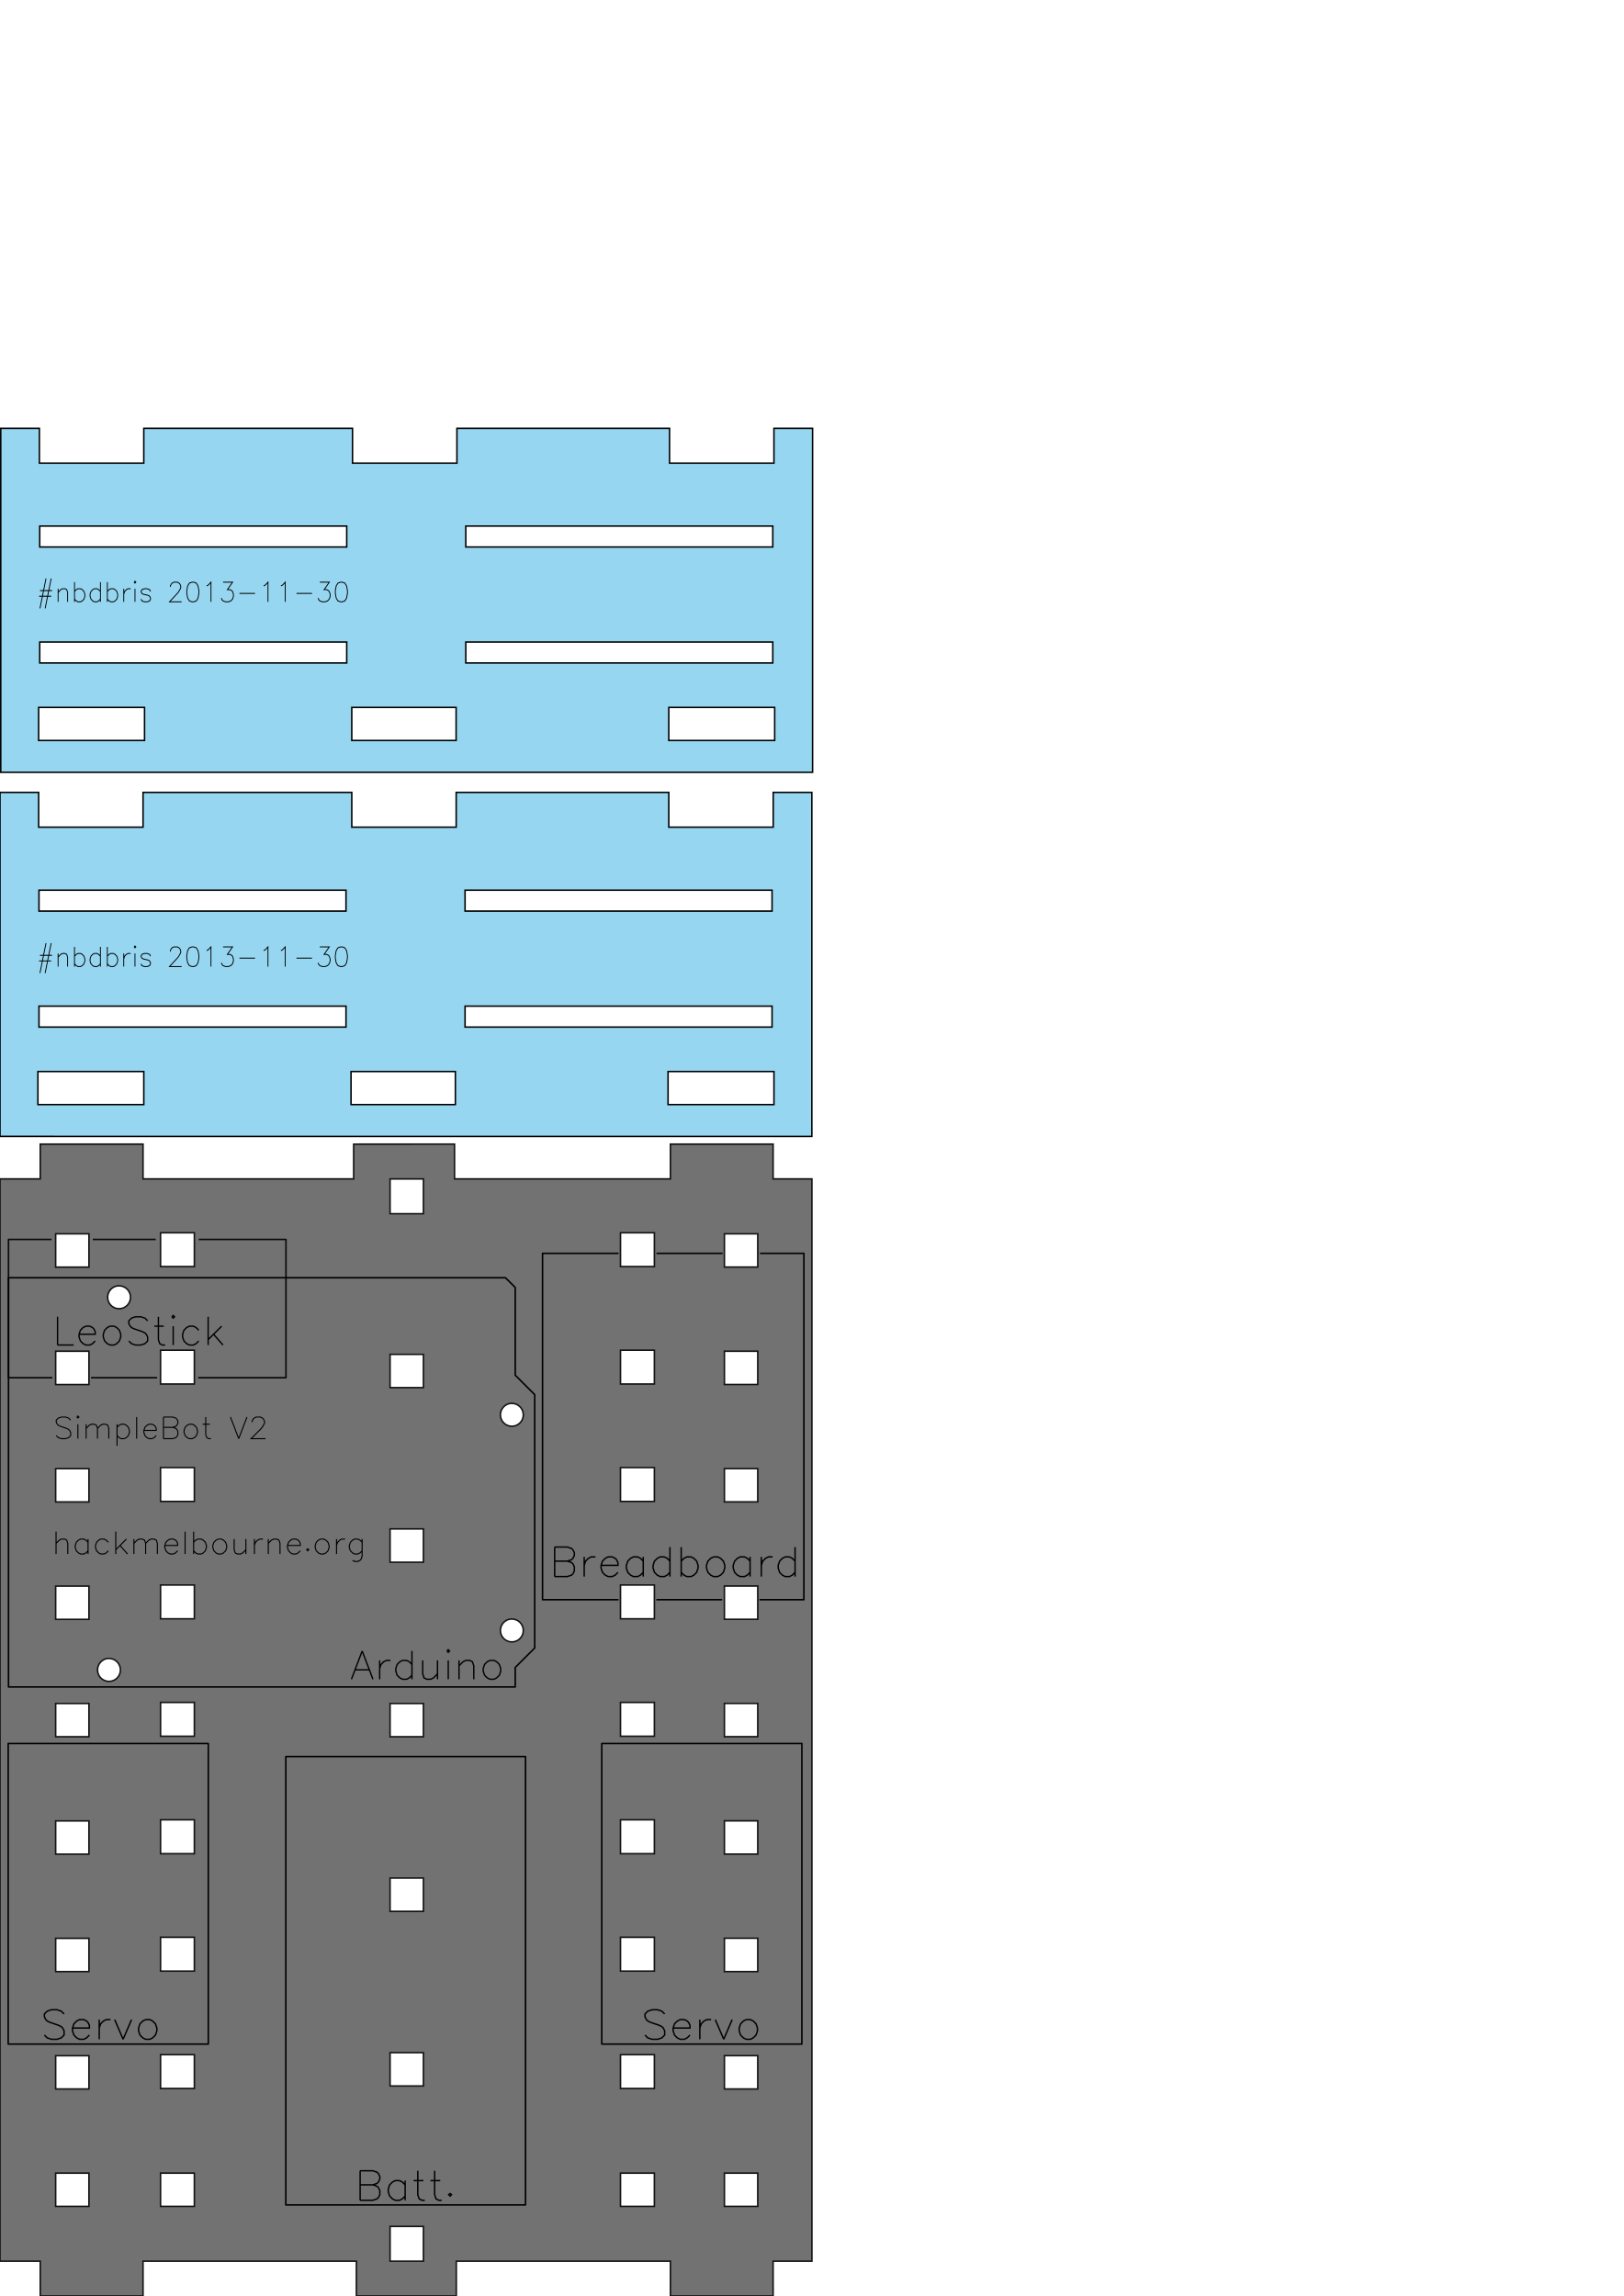
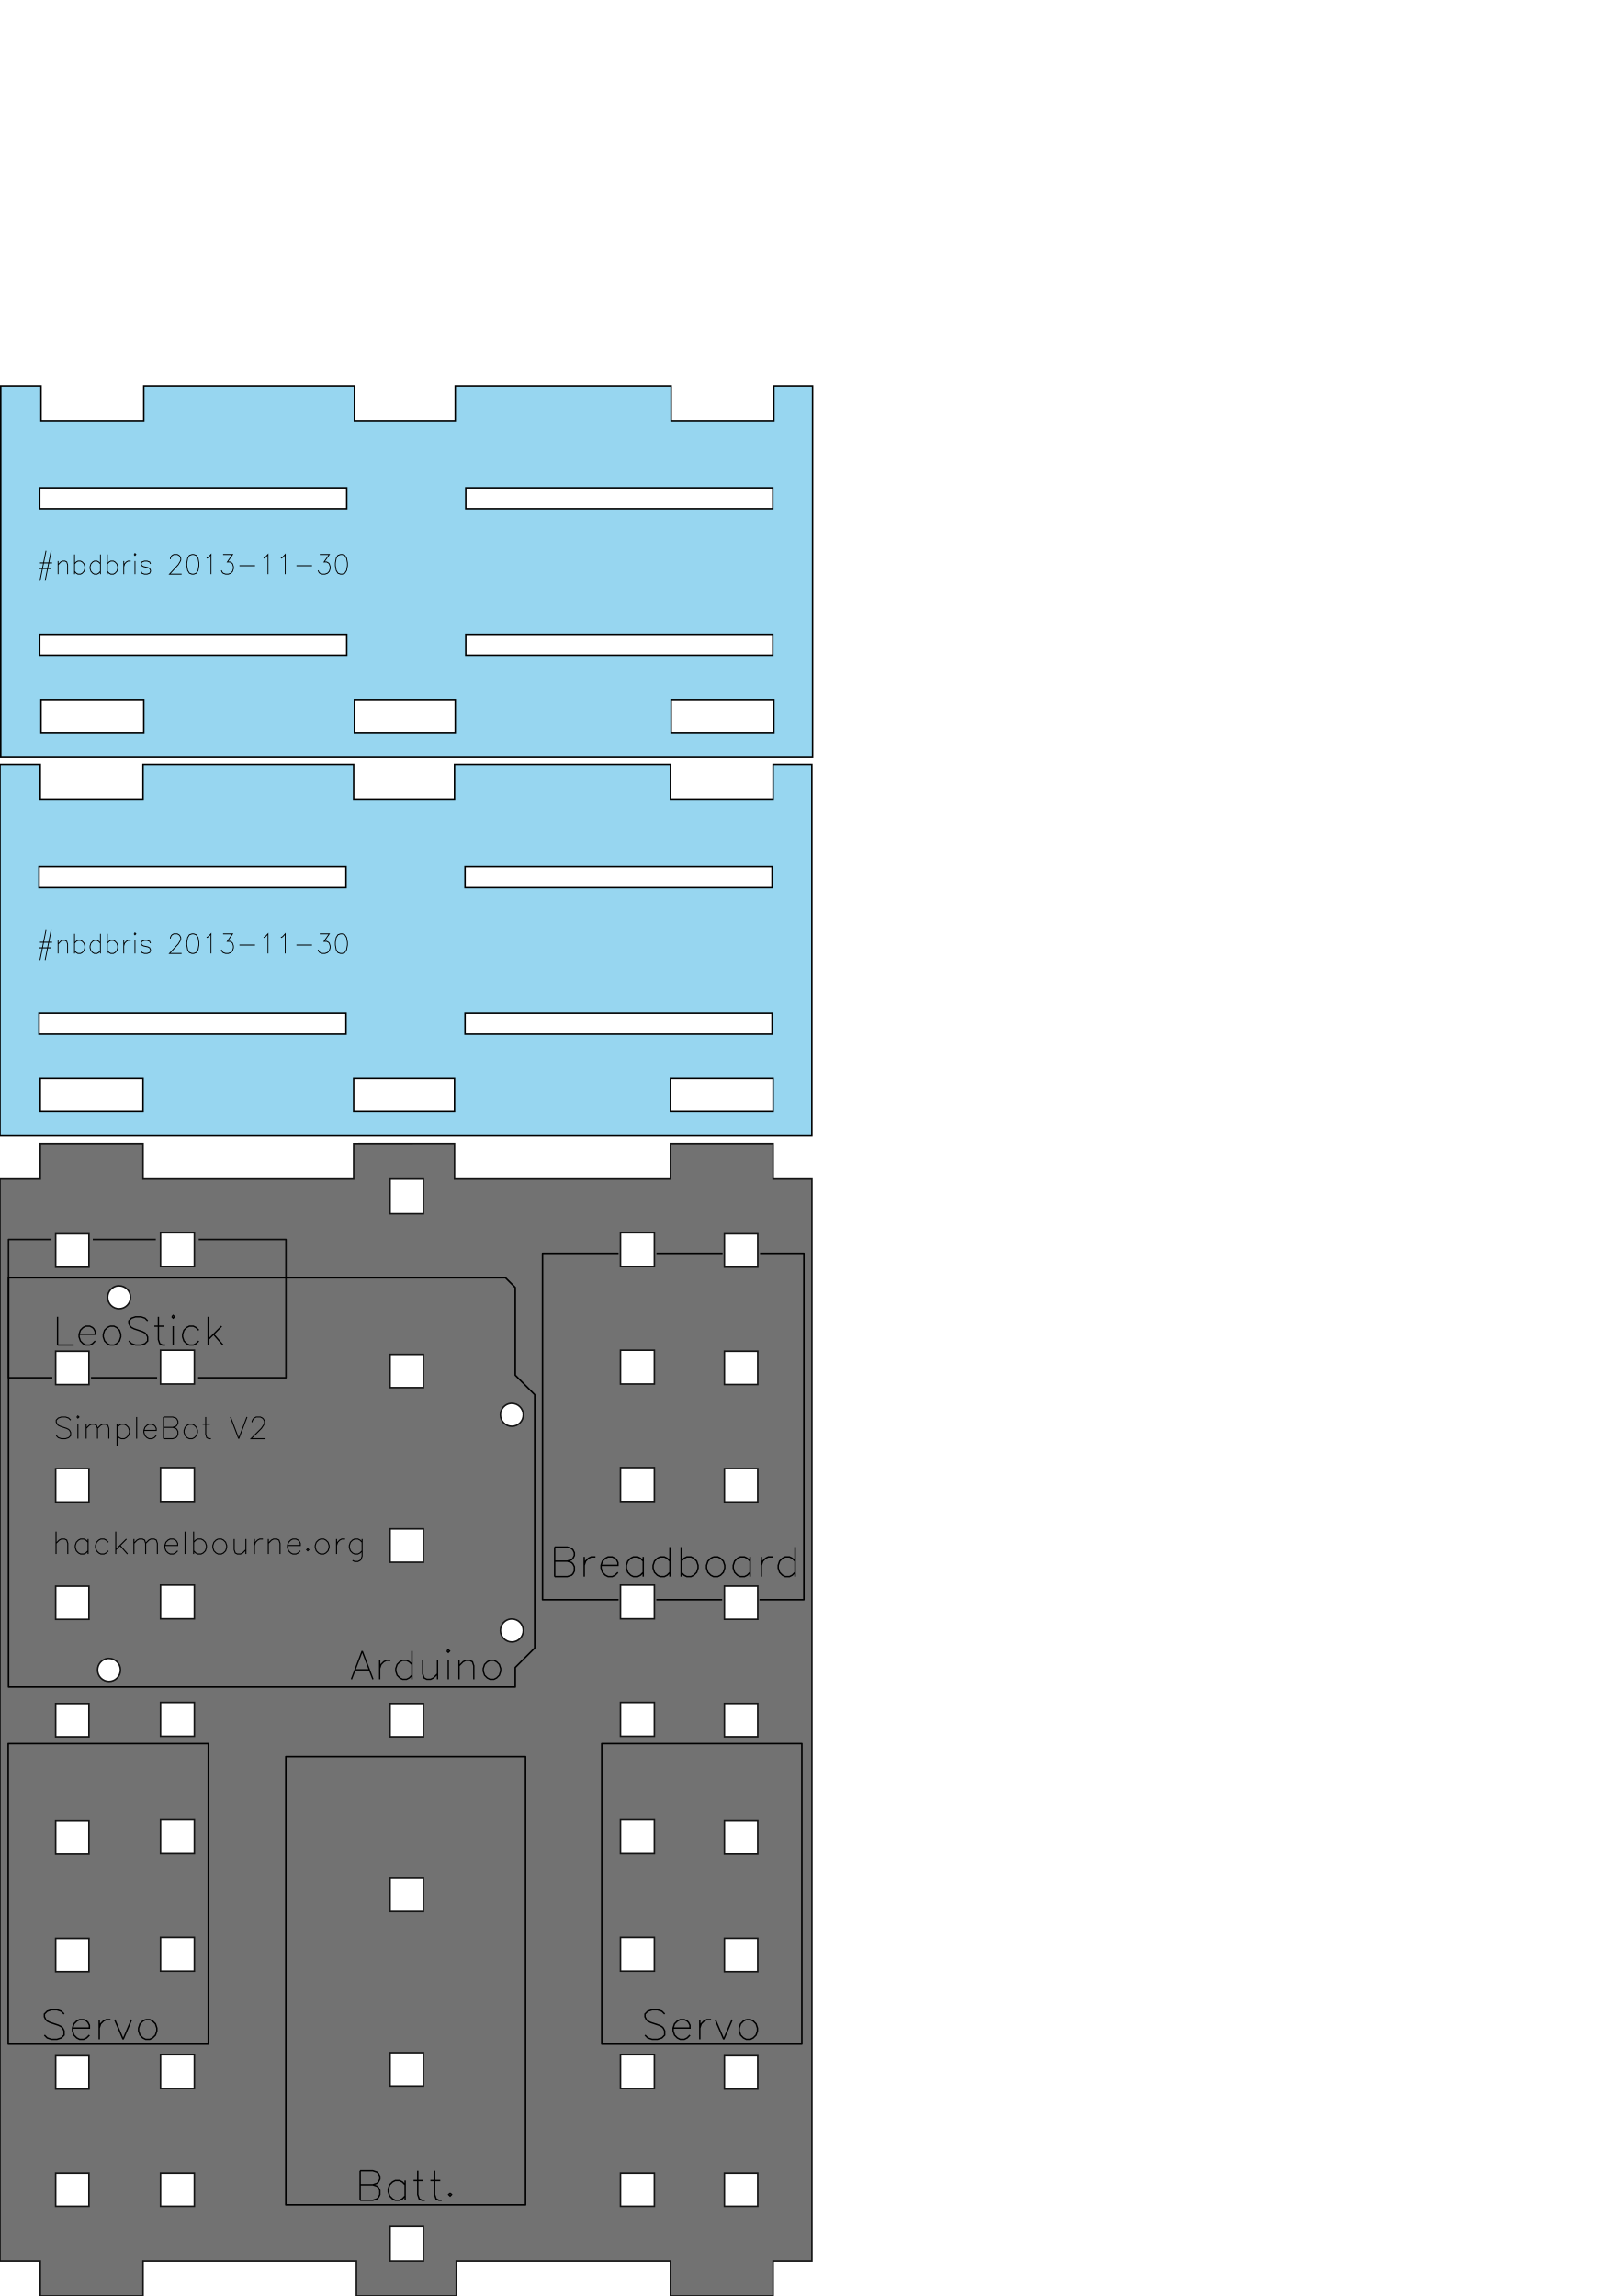
<svg xmlns="http://www.w3.org/2000/svg" version="1.1" id="svg2" height="1052.362" width="744.094">
  <defs id="defs4" />
  <g style="display:inline" transform="translate(53.14961,-51.39945)" id="layer1">
-     <path id="rect2992-7-6" d="m 108.925,575.817 0,15.937 -96.533,0 0,-15.945 -47.094,0 0,15.945 -18.448,0 0,496.063 18.448,2e-4 0,15.945 47.094,0 0,-15.945 97.78,0 0,15.945 45.783,0 0,-15.945 98.125,-3e-4 0,15.945 47.062,0 0,-15.945 17.781,0 0,-496.063 -17.781,0 0,-15.945 -47.062,0 0,15.945 -98.936,0 0,-15.953 z m 16.686,15.937 15.281,0 0,15.945 -15.281,0 z m -105.187,24.685 15.5,0 0,15.5 -15.5,0 z m 210.781,0 15.531,0 0,15.5 -15.531,0 z m -258.844,0.469 15.25,0 0,15.281 -15.25,0 z m 306.469,0 15.281,0 0,15.25 -15.281,0 z M 0.892,640.751 c 0.177,-0.018 0.35,0 0.531,0 2.901,0 5.25,2.349 5.25,5.25 0,2.901 -2.349,5.25 -5.25,5.25 -2.901,0 -5.25,-2.349 -5.25,-5.25 0,-2.72 2.07,-4.981 4.719,-5.25 z m 19.531,29.5 15.5,0 0,15.5 -15.5,0 z m 210.781,0 15.531,0 0,15.5 -15.531,0 z m -258.844,0.469 15.25,0 0,15.281 -15.25,0 z m 306.469,0 15.281,0 0,15.25 -15.281,0 z m -153.219,1.438 15.281,0 0,15.25 -15.281,0 z m 55.281,22.469 c 0.177,-0.018 0.35,0 0.531,0 2.901,0 5.25,2.349 5.25,5.25 0,2.901 -2.349,5.25 -5.25,5.25 -2.901,0 -5.25,-2.349 -5.25,-5.25 0,-2.72 2.07,-4.981 4.719,-5.25 z m -160.469,29.438 15.5,0 0,15.5 -15.5,0 z m 210.781,0 15.531,0 0,15.5 -15.531,0 z m 47.625,0.469 15.281,0 0,15.25 -15.281,0 z m -306.469,0.031 15.25,0 0,15.25 -15.25,0 z m 153.25,27.594 15.281,0 0,15.281 -15.281,0 z M 20.423,777.876 l 15.5,0 0,15.5 -15.5,0 z m 210.781,0 15.531,0 0,15.5 -15.531,0 z m 47.625,0.469 15.281,0 0,15.25 -15.281,0 z m -306.469,0.031 15.25,0 0,15.25 -15.25,0 z M 180.892,793.47 c 0.177,-0.018 0.35,0 0.531,0 2.901,0 5.25,2.349 5.25,5.25 0,2.901 -2.349,5.25 -5.25,5.25 -2.901,0 -5.25,-2.349 -5.25,-5.25 0,-2.72 2.07,-4.981 4.719,-5.25 z M -3.733,811.532 c 0.177,-0.018 0.35,0 0.531,0 2.901,0 5.25,2.38 5.25,5.281 0,2.901 -2.349,5.25 -5.25,5.25 -2.901,0 -5.25,-2.349 -5.25,-5.25 0,-2.72 2.07,-5.009 4.719,-5.281 z m 24.156,20.156 15.5,0 0,15.5 -15.5,0 z m 210.781,0 15.531,0 0,15.5 -15.531,0 z m 47.625,0.469 15.281,0 0,15.25 -15.281,0 z m -306.469,0.031 15.25,0 0,15.25 -15.25,0 z m 153.25,0 15.281,0 0,15.25 -15.281,0 z m -105.187,53.312 15.5,0 0,15.531 -15.5,0 z m 210.781,0 15.531,0 0,15.531 -15.531,0 z m 47.625,0.469 15.281,0 0,15.25 -15.281,0 z m -306.469,0.031 15.25,0 0,15.25 -15.25,0 z m 153.25,26.188 15.281,0 0,15.281 -15.281,0 z m -105.187,27.156 15.5,0 0,15.5 -15.5,0 z m 210.781,0 15.531,0 0,15.5 -15.531,0 z m 47.625,0.438 15.281,0 0,15.281 -15.281,0 z m -306.469,0.031 15.25,0 0,15.25 -15.25,0 z m 153.25,52.406 15.281,0 0,15.281 -15.281,0 z m -105.187,0.938 15.5,0 0,15.5 -15.5,0 z m 210.781,0 15.531,0 0,15.5 -15.531,0 z m 47.625,0.438 15.281,0 0,15.281 -15.281,0 z m -306.469,0.031 15.25,0 0,15.25 -15.25,0 z m 48.062,53.811 15.5,0 0,15.25 -15.5,0 z m 210.781,0 15.531,0 0,15.25 -15.531,0 z m -258.844,0 15.25,0 0,15.25 -15.25,9e-4 z m 306.469,0 15.281,0 0,15.25 -15.281,0 z m -153.219,24.435 15.281,0 0,15.945 -15.281,0 z" style="opacity:0.92;fill:#666666;fill-opacity:1;stroke:#000000;stroke-width:0.709;stroke-miterlimit:4;stroke-opacity:1;stroke-dasharray:none" />
+     <path id="rect2992-7-6" d="m 108.925,575.817 0,15.937 -96.533,0 -0.001,-15.945 -47.094,0 0.002,15.945 -18.448,0 0,496.063 18.448,2e-4 0,15.945 47.094,0 0,-15.945 97.78,0 0,15.945 45.783,0 0,-15.945 98.125,-3e-4 0,15.945 47.062,0 0,-15.945 17.781,0 0,-496.063 -17.781,0 -7e-5,-15.945 -47.062,0 -2.2e-4,15.945 -98.936,0 2e-5,-15.953 z m 16.686,15.937 15.281,0 0,15.945 -15.281,0 z m -105.187,24.685 15.5,0 0,15.5 -15.5,0 z m 210.781,0 15.531,0 0,15.5 -15.531,0 z m -258.844,0.469 15.25,0 0,15.281 -15.25,0 z m 306.469,0 15.281,0 0,15.25 -15.281,0 z M 0.892,640.751 c 0.177,-0.018 0.35,0 0.531,0 2.901,0 5.25,2.349 5.25,5.25 0,2.901 -2.349,5.25 -5.25,5.25 -2.901,0 -5.25,-2.349 -5.25,-5.25 0,-2.72 2.07,-4.981 4.719,-5.25 z m 19.531,29.5 15.5,0 0,15.5 -15.5,0 z m 210.781,0 15.531,0 0,15.5 -15.531,0 z m -258.844,0.469 15.25,0 0,15.281 -15.25,0 z m 306.469,0 15.281,0 0,15.25 -15.281,0 z m -153.219,1.438 15.281,0 0,15.25 -15.281,0 z m 55.281,22.469 c 0.177,-0.018 0.35,0 0.531,0 2.901,0 5.25,2.349 5.25,5.25 0,2.901 -2.349,5.25 -5.25,5.25 -2.901,0 -5.25,-2.349 -5.25,-5.25 0,-2.72 2.07,-4.981 4.719,-5.25 z m -160.469,29.438 15.5,0 0,15.5 -15.5,0 z m 210.781,0 15.531,0 0,15.5 -15.531,0 z m 47.625,0.469 15.281,0 0,15.25 -15.281,0 z m -306.469,0.031 15.25,0 0,15.25 -15.25,0 z m 153.25,27.594 15.281,0 0,15.281 -15.281,0 z M 20.423,777.876 l 15.5,0 0,15.5 -15.5,0 z m 210.781,0 15.531,0 0,15.5 -15.531,0 z m 47.625,0.469 15.281,0 0,15.25 -15.281,0 z m -306.469,0.031 15.25,0 0,15.25 -15.25,0 z M 180.892,793.47 c 0.177,-0.018 0.35,0 0.531,0 2.901,0 5.25,2.349 5.25,5.25 0,2.901 -2.349,5.25 -5.25,5.25 -2.901,0 -5.25,-2.349 -5.25,-5.25 0,-2.72 2.07,-4.981 4.719,-5.25 z M -3.733,811.532 c 0.177,-0.018 0.35,0 0.531,0 2.901,0 5.25,2.38 5.25,5.281 0,2.901 -2.349,5.25 -5.25,5.25 -2.901,0 -5.25,-2.349 -5.25,-5.25 0,-2.72 2.07,-5.009 4.719,-5.281 z m 24.156,20.156 15.5,0 0,15.5 -15.5,0 z m 210.781,0 15.531,0 0,15.5 -15.531,0 z m 47.625,0.469 15.281,0 0,15.25 -15.281,0 z m -306.469,0.031 15.25,0 0,15.25 -15.25,0 z m 153.25,0 15.281,0 0,15.25 -15.281,0 z m -105.187,53.312 15.5,0 0,15.531 -15.5,0 z m 210.781,0 15.531,0 0,15.531 -15.531,0 z m 47.625,0.469 15.281,0 0,15.25 -15.281,0 z m -306.469,0.031 15.25,0 0,15.25 -15.25,0 z m 153.25,26.188 15.281,0 0,15.281 -15.281,0 z m -105.187,27.156 15.5,0 0,15.5 -15.5,0 z m 210.781,0 15.531,0 0,15.5 -15.531,0 z m 47.625,0.438 15.281,0 0,15.281 -15.281,0 z m -306.469,0.031 15.25,0 0,15.25 -15.25,0 z m 153.25,52.406 15.281,0 0,15.281 -15.281,0 z m -105.187,0.938 15.5,0 0,15.5 -15.5,0 z m 210.781,0 15.531,0 0,15.5 -15.531,0 z m 47.625,0.438 15.281,0 0,15.281 -15.281,0 z m -306.469,0.031 15.25,0 0,15.25 -15.25,0 z m 48.062,53.811 15.5,0 0,15.25 -15.5,0 z m 210.781,0 15.531,0 0,15.25 -15.531,0 z m -258.844,0 15.25,0 0,15.25 -15.25,9e-4 z m 306.469,0 15.281,0 0,15.25 -15.281,0 z m -153.219,24.435 15.281,0 0,15.945 -15.281,0 z" style="opacity:0.92;fill:#666666;fill-opacity:1;stroke:#000000;stroke-width:0.709;stroke-miterlimit:4;stroke-opacity:1;stroke-dasharray:none" />
  </g>
  <g style="display:inline" id="layer2">
-     <path id="rect4618" d="m 0,363.189 0,157.676 372.047,0.002 0,-157.678 -17.709,0 0,15.945 -47.844,0 0,-15.945 -97.438,0 0,15.945 -47.844,0 0,-15.945 -95.656,0 0,15.945 -47.844,0 0,-15.945 z m 17.87,44.808 140.688,0 0,9.594 -140.688,0 z m 195.25,0 140.688,0 0,9.594 -140.688,0 z m -195.25,53.156 140.688,0 0,9.594 -140.688,0 z m 195.25,0 140.688,0 0,9.594 -140.688,0 z m -195.75,29.969 48.531,0 0,15.156 -48.531,0 z m 143.5,0 47.812,0 0,15.156 -47.812,0 z m 145.281,0 48.531,0 0,15.156 -48.531,0 z" style="fill:#97d6f0;fill-opacity:1;stroke:#000000;stroke-width:0.677;stroke-miterlimit:4;stroke-dasharray:none;display:inline" />
-     <path id="rect4618-4" d="m 0.338,196.314 0,157.676 372.047,0.002 0,-157.678 -17.709,0 0,15.945 -47.844,0 0,-15.945 -97.438,0 0,15.945 -47.844,0 0,-15.945 -95.656,0 0,15.945 -47.844,0 0,-15.945 z m 17.87,44.808 140.688,0 0,9.594 -140.688,0 z m 195.25,0 140.688,0 0,9.594 -140.688,0 z m -195.25,53.156 140.688,0 0,9.594 -140.688,0 z m 195.25,0 140.688,0 0,9.594 -140.688,0 z m -195.75,29.969 48.531,0 0,15.156 -48.531,0 z m 143.5,0 47.812,0 0,15.156 -47.812,0 z m 145.281,0 48.531,0 0,15.156 -48.531,0 z" style="fill:#97d6f0;fill-opacity:1;stroke:#000000;stroke-width:0.677;stroke-miterlimit:4;stroke-dasharray:none;display:inline" />
+     <path id="rect4618" d="m 0,350.449 0,170.079 372.047,0 0,-170.079 -17.756,0 0,15.945 -47.062,0 0,-15.945 -98.936,0 0,15.945 -46.219,0 0,-15.945 -96.534,0 0,15.945 -47.094,0 0,-15.945 z m 17.87,46.753 140.688,0 0,9.594 -140.688,0 z m 195.25,0 140.688,0 0,9.594 -140.688,0 z m -195.25,67.156 140.688,0 0,9.594 -140.688,0 z m 195.25,0 140.688,0 0,9.594 -140.688,0 z m -194.673,29.969 47.094,0 0,15.156 -47.094,0 z m 143.628,0 46.219,0 0,15.156 -46.219,0 z m 145.155,0 47.062,0 0,15.156 -47.062,0 z" style="fill:#97d6f0;fill-opacity:1;stroke:#000000;stroke-width:0.677;stroke-miterlimit:4;stroke-dasharray:none;display:inline" />
+     <path id="rect4618-0" d="m 0.338,176.827 0,170.079 372.047,0 0,-170.079 -17.756,0 0,15.945 -47.062,0 0,-15.945 -98.936,0 0,15.945 -46.219,0 0,-15.945 -96.534,0 0,15.945 -47.094,0 0,-15.945 z m 17.87,46.753 140.688,0 0,9.594 -140.688,0 z m 195.25,0 140.688,0 0,9.594 -140.688,0 z m -195.25,67.156 140.688,0 0,9.594 -140.688,0 z m 195.25,0 140.688,0 0,9.594 -140.688,0 z m -194.673,29.969 47.094,0 0,15.156 -47.094,0 z m 143.628,0 46.219,0 0,15.156 -46.219,0 z m 145.155,0 47.062,0 0,15.156 -47.062,0 z" style="fill:#97d6f0;fill-opacity:1;stroke:#000000;stroke-width:0.677;stroke-miterlimit:4;stroke-dasharray:none;display:inline" />
  </g>
  <g style="display:inline" id="layer3">
    <path id="path3132" d="m 3.898,773.207 232.217,0 0,-8.931 8.931,-8.931 0,-116.109 -8.931,-8.931 0,-40.191 -4.466,-4.466 -227.751,2e-5 z" style="fill:none;stroke:#000000;stroke-width:0.709;stroke-linecap:round;stroke-linejoin:round;stroke-miterlimit:4;stroke-opacity:1;stroke-dasharray:none" />
    <g id="g3867" transform="matrix(0.6162273,0,0,0.6162273,160.4347,764.1259)">
      <path id="path3869" transform="translate(9,0)" d="M 0,-12 -8,9 M 0,-12 8,9 M -5,2 5,2" style="fill:none;stroke:#000000" />
      <path id="path3871" transform="translate(25,0)" d="m -3,-5 0,14 m 0,-8 1,-3 2,-2 2,-1 3,0" style="fill:none;stroke:#000000" />
      <path id="path3873" transform="translate(40,0)" d="M 6,-12 6,9 M 6,-2 4,-4 2,-5 l -3,0 -2,1 -2,2 -1,3 0,2 1,3 2,2 2,1 3,0 2,-1 2,-2" style="fill:none;stroke:#000000" />
      <path id="path3875" transform="translate(59,0)" d="M -5,-5 -5,5 -4,8 -2,9 1,9 3,8 6,5 M 6,-5 6,9" style="fill:none;stroke:#000000" />
      <path id="path3877" transform="translate(73,0)" d="m -1,-12 1,1 1,-1 -1,-1 -1,1 m 1,7 0,14" style="fill:none;stroke:#000000" />
      <path id="path3879" transform="translate(86,0)" d="m -5,-5 0,14 m 0,-10 3,-3 2,-1 3,0 2,1 1,3 0,10" style="fill:none;stroke:#000000" />
      <path id="path3881" transform="translate(105,0)" d="m -1,-5 -2,1 -2,2 -1,3 0,2 1,3 2,2 2,1 L 2,9 4,8 6,6 7,3 7,1 6,-2 4,-4 2,-5 -1,-5" style="fill:none;stroke:#000000" />
    </g>
  </g>
  <g style="display:inline" id="layer5">
    <path style="fill:none;stroke:#000000;stroke-width:0.709;stroke-linejoin:round;stroke-miterlimit:4;stroke-opacity:1" d="m 300.827,574.469 30.32,0 m 17.16,0 20.094,0 0,158.745 -20.362,-0.002 m -17.095,0 -30.175,0 m -17.306,0 -34.832,0.002 0,-158.745 34.832,0" id="rect3901" />
    <g transform="matrix(0.6442376,0,0,0.6442376,251.6138,716.8164)" id="g3924">
      <path style="fill:none;stroke:#000000" d="m -7,-12 0,21 m 0,-21 9,0 3,1 1,1 1,2 0,2 -1,2 -1,1 -3,1 m -9,0 9,0 3,1 L 6,0 7,2 7,5 6,7 5,8 2,9 -7,9" transform="translate(11,0)" id="path3926" />
      <path style="fill:none;stroke:#000000" d="m -3,-5 0,14 m 0,-8 1,-3 2,-2 2,-1 3,0" transform="translate(28,0)" id="path3928" />
      <path style="fill:none;stroke:#000000" d="M -6,1 6,1 6,-1 5,-3 4,-4 2,-5 l -3,0 -2,1 -2,2 -1,3 0,2 1,3 2,2 2,1 3,0 2,-1 2,-2" transform="translate(43,0)" id="path3930" />
      <path style="fill:none;stroke:#000000" d="M 6,-5 6,9 M 6,-2 4,-4 2,-5 l -3,0 -2,1 -2,2 -1,3 0,2 1,3 2,2 2,1 3,0 2,-1 2,-2" transform="translate(61,0)" id="path3932" />
      <path style="fill:none;stroke:#000000" d="M 6,-12 6,9 M 6,-2 4,-4 2,-5 l -3,0 -2,1 -2,2 -1,3 0,2 1,3 2,2 2,1 3,0 2,-1 2,-2" transform="translate(80,0)" id="path3934" />
      <path style="fill:none;stroke:#000000" d="m -6,-12 0,21 m 0,-11 2,-2 2,-1 3,0 2,1 2,2 L 6,1 6,3 5,6 3,8 1,9 -2,9 -4,8 -6,6" transform="translate(100,0)" id="path3936" />
      <path style="fill:none;stroke:#000000" d="m -1,-5 -2,1 -2,2 -1,3 0,2 1,3 2,2 2,1 L 2,9 4,8 6,6 7,3 7,1 6,-2 4,-4 2,-5 -1,-5" transform="translate(118,0)" id="path3938" />
      <path style="fill:none;stroke:#000000" d="M 6,-5 6,9 M 6,-2 4,-4 2,-5 l -3,0 -2,1 -2,2 -1,3 0,2 1,3 2,2 2,1 3,0 2,-1 2,-2" transform="translate(137,0)" id="path3940" />
      <path style="fill:none;stroke:#000000" d="m -3,-5 0,14 m 0,-8 1,-3 2,-2 2,-1 3,0" transform="translate(154,0)" id="path3942" />
      <path style="fill:none;stroke:#000000" d="M 6,-12 6,9 M 6,-2 4,-4 2,-5 l -3,0 -2,1 -2,2 -1,3 0,2 1,3 2,2 2,1 3,0 2,-1 2,-2" transform="translate(169,0)" id="path3944" />
    </g>
  </g>
  <g style="display:inline" id="layer6">
    <rect y="799.125" x="275.775" height="137.758" width="91.697" id="rect3977" style="fill:none;stroke:#000000;stroke-width:0.7;stroke-linejoin:round;stroke-miterlimit:4;stroke-opacity:1;stroke-dasharray:none" />
    <g id="g4013" transform="matrix(0.6442376,0,0,0.6442376,293.649,928.8979)">
      <path id="path4015" transform="translate(10,0)" d="m 7,-9 -2,-2 -3,-1 -4,0 -3,1 -2,2 0,2 1,2 1,1 2,1 6,2 L 5,0 6,1 7,3 7,6 5,8 2,9 -2,9 -5,8 -7,6" style="fill:none;stroke:#000000" />
      <path id="path4017" transform="translate(29,0)" d="M -6,1 6,1 6,-1 5,-3 4,-4 2,-5 l -3,0 -2,1 -2,2 -1,3 0,2 1,3 2,2 2,1 3,0 2,-1 2,-2" style="fill:none;stroke:#000000" />
      <path id="path4019" transform="translate(45,0)" d="m -3,-5 0,14 m 0,-8 1,-3 2,-2 2,-1 3,0" style="fill:none;stroke:#000000" />
      <path id="path4021" transform="translate(59,0)" d="M -6,-5 0,9 M 6,-5 0,9" style="fill:none;stroke:#000000" />
      <path id="path4023" transform="translate(76,0)" d="m -1,-5 -2,1 -2,2 -1,3 0,2 1,3 2,2 2,1 L 2,9 4,8 6,6 7,3 7,1 6,-2 4,-4 2,-5 -1,-5" style="fill:none;stroke:#000000" />
    </g>
    <rect y="799.125" x="3.758" height="137.758" width="91.697" id="rect3977-7" style="fill:none;stroke:#000000;stroke-width:0.7;stroke-linejoin:round;stroke-miterlimit:4;stroke-opacity:1;stroke-dasharray:none;display:inline" />
    <g style="display:inline" id="g4013-7" transform="matrix(0.6442376,0,0,0.6442376,18.41125,928.8979)">
      <path id="path4015-2" transform="translate(10,0)" d="m 7,-9 -2,-2 -3,-1 -4,0 -3,1 -2,2 0,2 1,2 1,1 2,1 6,2 L 5,0 6,1 7,3 7,6 5,8 2,9 -2,9 -5,8 -7,6" style="fill:none;stroke:#000000" />
      <path id="path4017-0" transform="translate(29,0)" d="M -6,1 6,1 6,-1 5,-3 4,-4 2,-5 l -3,0 -2,1 -2,2 -1,3 0,2 1,3 2,2 2,1 3,0 2,-1 2,-2" style="fill:none;stroke:#000000" />
      <path id="path4019-3" transform="translate(45,0)" d="m -3,-5 0,14 m 0,-8 1,-3 2,-2 2,-1 3,0" style="fill:none;stroke:#000000" />
      <path id="path4021-6" transform="translate(59,0)" d="M -6,-5 0,9 M 6,-5 0,9" style="fill:none;stroke:#000000" />
      <path id="path4023-6" transform="translate(76,0)" d="m -1,-5 -2,1 -2,2 -1,3 0,2 1,3 2,2 2,1 L 2,9 4,8 6,6 7,3 7,1 6,-2 4,-4 2,-5 -1,-5" style="fill:none;stroke:#000000" />
    </g>
  </g>
  <g style="display:inline" id="layer7">
    <rect style="fill:none;stroke:#000000;stroke-width:0.709;stroke-linejoin:round;stroke-miterlimit:4;stroke-opacity:1;stroke-dasharray:none" id="rect4100" width="109.843" height="205.512" x="130.986" y="805.111" />
    <g transform="matrix(0.6442376,0,0,0.6442376,162.4649,1002.696)" id="g4841">
      <path style="fill:none;stroke:#000000" d="m -7,-12 0,21 m 0,-21 9,0 3,1 1,1 1,2 0,2 -1,2 -1,1 -3,1 m -9,0 9,0 3,1 L 6,0 7,2 7,5 6,7 5,8 2,9 -7,9" transform="translate(11,0)" id="path4843" />
      <path style="fill:none;stroke:#000000" d="M 6,-5 6,9 M 6,-2 4,-4 2,-5 l -3,0 -2,1 -2,2 -1,3 0,2 1,3 2,2 2,1 3,0 2,-1 2,-2" transform="translate(30,0)" id="path4845" />
      <path style="fill:none;stroke:#000000" d="M 0,-12 0,5 1,8 3,9 5,9 m -8,-14 7,0" transform="translate(45,0)" id="path4847" />
      <path style="fill:none;stroke:#000000" d="M 0,-12 0,5 1,8 3,9 5,9 m -8,-14 7,0" transform="translate(57,0)" id="path4849" />
      <path style="fill:none;stroke:#000000" d="M 0,4 -1,5 0,6 1,5 0,4" transform="translate(68,0)" id="path4851" />
    </g>
  </g>
  <g style="display:inline" id="layer8">
    <path id="rect5035" d="m 42.52,568.095 28.873,-1e-4 m 19.67,1e-4 39.992,-3.2e-4 0,63.378 -40.27,0 m -18.778,0 -30.304,0 m -17.715,0 -20.091,0 0,-63.378 19.7,3.2e-4" style="opacity:0.92;fill:none;stroke:#000000;stroke-width:0.709;stroke-linejoin:round;stroke-miterlimit:4;stroke-opacity:1" />
    <g id="g5095" transform="matrix(0.6162273,0,0,0.6162273,23.90892,610.9346)">
      <path id="path5097" transform="translate(10,0)" d="M -6,-12 -6,9 M -6,9 6,9" style="fill:none;stroke:#000000" />
      <path id="path5099" transform="translate(26,0)" d="M -6,1 6,1 6,-1 5,-3 4,-4 2,-5 l -3,0 -2,1 -2,2 -1,3 0,2 1,3 2,2 2,1 3,0 2,-1 2,-2" style="fill:none;stroke:#000000" />
      <path id="path5101" transform="translate(44,0)" d="m -1,-5 -2,1 -2,2 -1,3 0,2 1,3 2,2 2,1 L 2,9 4,8 6,6 7,3 7,1 6,-2 4,-4 2,-5 -1,-5" style="fill:none;stroke:#000000" />
      <path id="path5103" transform="translate(64,0)" d="m 7,-9 -2,-2 -3,-1 -4,0 -3,1 -2,2 0,2 1,2 1,1 2,1 6,2 L 5,0 6,1 7,3 7,6 5,8 2,9 -2,9 -5,8 -7,6" style="fill:none;stroke:#000000" />
      <path id="path5105" transform="translate(79,0)" d="M 0,-12 0,5 1,8 3,9 5,9 m -8,-14 7,0" style="fill:none;stroke:#000000" />
      <path id="path5107" transform="translate(90,0)" d="m -1,-12 1,1 1,-1 -1,-1 -1,1 m 1,7 0,14" style="fill:none;stroke:#000000" />
      <path id="path5109" transform="translate(103,0)" d="m 6,-2 -2,-2 -2,-1 -3,0 -2,1 -2,2 -1,3 0,2 1,3 2,2 2,1 3,0 2,-1 2,-2" style="fill:none;stroke:#000000" />
      <path id="path5111" transform="translate(121,0)" d="M -5,-12 -5,9 M 5,-5 -5,5 m 4,-4 7,8" style="fill:none;stroke:#000000" />
    </g>
  </g>
-   <g id="layer9">
+   <g id="layer9" style="display:inline">
    <g id="g5473" transform="matrix(0.4724409,0,0,0.4724409,24.35479,655.1572)">
      <path id="path5475" transform="translate(10,0)" d="m 7,-9 -2,-2 -3,-1 -4,0 -3,1 -2,2 0,2 1,2 1,1 2,1 6,2 L 5,0 6,1 7,3 7,6 5,8 2,9 -2,9 -5,8 -7,6" style="fill:none;stroke:#000000" />
      <path id="path5477" transform="translate(24,0)" d="m -1,-12 1,1 1,-1 -1,-1 -1,1 m 1,7 0,14" style="fill:none;stroke:#000000" />
      <path id="path5479" transform="translate(43,0)" d="m -11,-5 0,14 m 0,-10 3,-3 2,-1 3,0 2,1 1,3 0,10 m 0,-10 3,-3 2,-1 3,0 2,1 1,3 0,10" style="fill:none;stroke:#000000" />
      <path id="path5481" transform="translate(68,0)" d="m -6,-5 0,21 m 0,-18 2,-2 2,-1 3,0 2,1 2,2 L 6,1 6,3 5,6 3,8 1,9 -2,9 -4,8 -6,6" style="fill:none;stroke:#000000" />
      <path id="path5483" transform="translate(81,0)" d="M 0,-12 0,9" style="fill:none;stroke:#000000" />
      <path id="path5485" transform="translate(94,0)" d="M -6,1 6,1 6,-1 5,-3 4,-4 2,-5 l -3,0 -2,1 -2,2 -1,3 0,2 1,3 2,2 2,1 3,0 2,-1 2,-2" style="fill:none;stroke:#000000" />
      <path id="path5487" transform="translate(114,0)" d="m -7,-12 0,21 m 0,-21 9,0 3,1 1,1 1,2 0,2 -1,2 -1,1 -3,1 m -9,0 9,0 3,1 L 6,0 7,2 7,5 6,7 5,8 2,9 -7,9" style="fill:none;stroke:#000000" />
      <path id="path5489" transform="translate(133,0)" d="m -1,-5 -2,1 -2,2 -1,3 0,2 1,3 2,2 2,1 L 2,9 4,8 6,6 7,3 7,1 6,-2 4,-4 2,-5 -1,-5" style="fill:none;stroke:#000000" />
      <path id="path5491" transform="translate(148,0)" d="M 0,-12 0,5 1,8 3,9 5,9 m -8,-14 7,0" style="fill:none;stroke:#000000" />
      <path id="path5493" transform="translate(163,0)" d="" style="fill:none;stroke:#000000" />
      <path id="path5495" transform="translate(180,0)" d="M -8,-12 0,9 M 8,-12 0,9" style="fill:none;stroke:#000000" />
      <path id="path5497" transform="translate(199,0)" d="m -6,-7 0,-1 1,-2 1,-1 2,-1 4,0 2,1 1,1 1,2 0,2 L 5,-4 3,-1 -7,9 7,9" style="fill:none;stroke:#000000" />
    </g>
    <g transform="matrix(0.488732,0,0,0.488732,23.73081,707.8697)" id="g5657">
      <path style="fill:none;stroke:#000000" d="m -5,-12 0,21 m 0,-10 3,-3 2,-1 3,0 2,1 1,3 0,10" transform="translate(9,0)" id="path5659" />
      <path style="fill:none;stroke:#000000" d="M 6,-5 6,9 M 6,-2 4,-4 2,-5 l -3,0 -2,1 -2,2 -1,3 0,2 1,3 2,2 2,1 3,0 2,-1 2,-2" transform="translate(28,0)" id="path5661" />
      <path style="fill:none;stroke:#000000" d="m 6,-2 -2,-2 -2,-1 -3,0 -2,1 -2,2 -1,3 0,2 1,3 2,2 2,1 3,0 2,-1 2,-2" transform="translate(47,0)" id="path5663" />
      <path style="fill:none;stroke:#000000" d="M -5,-12 -5,9 M 5,-5 -5,5 m 4,-4 7,8" transform="translate(65,0)" id="path5665" />
      <path style="fill:none;stroke:#000000" d="m -11,-5 0,14 m 0,-10 3,-3 2,-1 3,0 2,1 1,3 0,10 m 0,-10 3,-3 2,-1 3,0 2,1 1,3 0,10" transform="translate(88,0)" id="path5667" />
      <path style="fill:none;stroke:#000000" d="M -6,1 6,1 6,-1 5,-3 4,-4 2,-5 l -3,0 -2,1 -2,2 -1,3 0,2 1,3 2,2 2,1 3,0 2,-1 2,-2" transform="translate(112,0)" id="path5669" />
      <path style="fill:none;stroke:#000000" d="M 0,-12 0,9" transform="translate(125,0)" id="path5671" />
      <path style="fill:none;stroke:#000000" d="m -6,-12 0,21 m 0,-11 2,-2 2,-1 3,0 2,1 2,2 L 6,1 6,3 5,6 3,8 1,9 -2,9 -4,8 -6,6" transform="translate(139,0)" id="path5673" />
      <path style="fill:none;stroke:#000000" d="m -1,-5 -2,1 -2,2 -1,3 0,2 1,3 2,2 2,1 L 2,9 4,8 6,6 7,3 7,1 6,-2 4,-4 2,-5 -1,-5" transform="translate(157,0)" id="path5675" />
      <path style="fill:none;stroke:#000000" d="M -5,-5 -5,5 -4,8 -2,9 1,9 3,8 6,5 M 6,-5 6,9" transform="translate(176,0)" id="path5677" />
      <path style="fill:none;stroke:#000000" d="m -3,-5 0,14 m 0,-8 1,-3 2,-2 2,-1 3,0" transform="translate(193,0)" id="path5679" />
      <path style="fill:none;stroke:#000000" d="m -5,-5 0,14 m 0,-10 3,-3 2,-1 3,0 2,1 1,3 0,10" transform="translate(208,0)" id="path5681" />
      <path style="fill:none;stroke:#000000" d="M -6,1 6,1 6,-1 5,-3 4,-4 2,-5 l -3,0 -2,1 -2,2 -1,3 0,2 1,3 2,2 2,1 3,0 2,-1 2,-2" transform="translate(227,0)" id="path5683" />
      <path style="fill:none;stroke:#000000" d="M 0,4 -1,5 0,6 1,5 0,4" transform="translate(240,0)" id="path5685" />
      <path style="fill:none;stroke:#000000" d="m -1,-5 -2,1 -2,2 -1,3 0,2 1,3 2,2 2,1 L 2,9 4,8 6,6 7,3 7,1 6,-2 4,-4 2,-5 -1,-5" transform="translate(253,0)" id="path5687" />
      <path style="fill:none;stroke:#000000" d="m -3,-5 0,14 m 0,-8 1,-3 2,-2 2,-1 3,0" transform="translate(270,0)" id="path5689" />
      <path style="fill:none;stroke:#000000" d="m 6,-5 0,16 -1,3 -1,1 -2,1 -3,0 -2,-1 M 6,-2 4,-4 2,-5 l -3,0 -2,1 -2,2 -1,3 0,2 1,3 2,2 2,1 3,0 2,-1 2,-2" transform="translate(285,0)" id="path5691" />
    </g>
-     <g id="g5887" transform="matrix(0.3957933,0,0,0.4294918,16.72672,439.1531)">
+     <g id="g5887" transform="matrix(0.3957933,0,0,0.4294918,16.72672,433.1531)">
      <path id="path5889" transform="translate(10,0)" d="M 1,-16 -6,16 M 7,-16 0,16 M -6,-3 8,-3 M -7,3 7,3" style="fill:none;stroke:#000000" />
      <path id="path5891" transform="translate(30,0)" d="m -5,-5 0,14 m 0,-10 3,-3 2,-1 3,0 2,1 1,3 0,10" style="fill:none;stroke:#000000" />
      <path id="path5893" transform="translate(50,0)" d="m -6,-12 0,21 m 0,-11 2,-2 2,-1 3,0 2,1 2,2 L 6,1 6,3 5,6 3,8 1,9 -2,9 -4,8 -6,6" style="fill:none;stroke:#000000" />
      <path id="path5895" transform="translate(68,0)" d="M 6,-12 6,9 M 6,-2 4,-4 2,-5 l -3,0 -2,1 -2,2 -1,3 0,2 1,3 2,2 2,1 3,0 2,-1 2,-2" style="fill:none;stroke:#000000" />
      <path id="path5897" transform="translate(88,0)" d="m -6,-12 0,21 m 0,-11 2,-2 2,-1 3,0 2,1 2,2 L 6,1 6,3 5,6 3,8 1,9 -2,9 -4,8 -6,6" style="fill:none;stroke:#000000" />
      <path id="path5899" transform="translate(104,0)" d="m -3,-5 0,14 m 0,-8 1,-3 2,-2 2,-1 3,0" style="fill:none;stroke:#000000" />
      <path id="path5901" transform="translate(114,0)" d="m -1,-12 1,1 1,-1 -1,-1 -1,1 m 1,7 0,14" style="fill:none;stroke:#000000" />
      <path id="path5903" transform="translate(126,0)" d="m 6,-2 -1,-2 -3,-1 -3,0 -3,1 -1,2 1,2 2,1 L 3,2 5,3 6,5 6,6 5,8 2,9 -1,9 -4,8 -5,6" style="fill:none;stroke:#000000" />
      <path id="path5905" transform="translate(143,0)" d="" style="fill:none;stroke:#000000" />
      <path id="path5907" transform="translate(161,0)" d="m -6,-7 0,-1 1,-2 1,-1 2,-1 4,0 2,1 1,1 1,2 0,2 L 5,-4 3,-1 -7,9 7,9" style="fill:none;stroke:#000000" />
      <path id="path5909" transform="translate(181,0)" d="m -1,-12 -3,1 -2,3 -1,5 0,3 1,5 2,3 3,1 2,0 3,-1 2,-3 1,-5 0,-3 -1,-5 -2,-3 -3,-1 -2,0" style="fill:none;stroke:#000000" />
      <path id="path5911" transform="translate(201,0)" d="m -4,-8 2,-1 3,-3 0,21" style="fill:none;stroke:#000000" />
      <path id="path5913" transform="translate(221,0)" d="m -5,-12 11,0 -6,8 3,0 2,1 1,1 L 7,1 7,3 6,6 4,8 1,9 -2,9 -5,8 -6,7 -7,5" style="fill:none;stroke:#000000" />
      <path id="path5915" transform="translate(244,0)" d="M -9,0 9,0" style="fill:none;stroke:#000000" />
      <path id="path5917" transform="translate(267,0)" d="m -4,-8 2,-1 3,-3 0,21" style="fill:none;stroke:#000000" />
      <path id="path5919" transform="translate(287,0)" d="m -4,-8 2,-1 3,-3 0,21" style="fill:none;stroke:#000000" />
      <path id="path5921" transform="translate(310,0)" d="M -9,0 9,0" style="fill:none;stroke:#000000" />
      <path id="path5923" transform="translate(333,0)" d="m -5,-12 11,0 -6,8 3,0 2,1 1,1 L 7,1 7,3 6,6 4,8 1,9 -2,9 -5,8 -6,7 -7,5" style="fill:none;stroke:#000000" />
      <path id="path5925" transform="translate(353,0)" d="m -1,-12 -3,1 -2,3 -1,5 0,3 1,5 2,3 3,1 2,0 3,-1 2,-3 1,-5 0,-3 -1,-5 -2,-3 -3,-1 -2,0" style="fill:none;stroke:#000000" />
    </g>
-     <g id="g5887-8" transform="matrix(0.3957933,0,0,0.4294918,16.73531,271.9877)">
-       <path id="path5889-3" transform="translate(10,0)" d="M 1,-16 -6,16 M 7,-16 0,16 M -6,-3 8,-3 M -7,3 7,3" style="fill:none;stroke:#000000" />
-       <path id="path5891-1" transform="translate(30,0)" d="m -5,-5 0,14 m 0,-10 3,-3 2,-1 3,0 2,1 1,3 0,10" style="fill:none;stroke:#000000" />
-       <path id="path5893-5" transform="translate(50,0)" d="m -6,-12 0,21 m 0,-11 2,-2 2,-1 3,0 2,1 2,2 L 6,1 6,3 5,6 3,8 1,9 -2,9 -4,8 -6,6" style="fill:none;stroke:#000000" />
-       <path id="path5895-8" transform="translate(68,0)" d="M 6,-12 6,9 M 6,-2 4,-4 2,-5 l -3,0 -2,1 -2,2 -1,3 0,2 1,3 2,2 2,1 3,0 2,-1 2,-2" style="fill:none;stroke:#000000" />
-       <path id="path5897-9" transform="translate(88,0)" d="m -6,-12 0,21 m 0,-11 2,-2 2,-1 3,0 2,1 2,2 L 6,1 6,3 5,6 3,8 1,9 -2,9 -4,8 -6,6" style="fill:none;stroke:#000000" />
-       <path id="path5899-2" transform="translate(104,0)" d="m -3,-5 0,14 m 0,-8 1,-3 2,-2 2,-1 3,0" style="fill:none;stroke:#000000" />
-       <path id="path5901-5" transform="translate(114,0)" d="m -1,-12 1,1 1,-1 -1,-1 -1,1 m 1,7 0,14" style="fill:none;stroke:#000000" />
-       <path id="path5903-7" transform="translate(126,0)" d="m 6,-2 -1,-2 -3,-1 -3,0 -3,1 -1,2 1,2 2,1 L 3,2 5,3 6,5 6,6 5,8 2,9 -1,9 -4,8 -5,6" style="fill:none;stroke:#000000" />
+     <g id="g5887-3" transform="matrix(0.3957933,0,0,0.4294918,16.73531,259.3012)">
+       <path id="path5889-1" transform="translate(10,0)" d="M 1,-16 -6,16 M 7,-16 0,16 M -6,-3 8,-3 M -7,3 7,3" style="fill:none;stroke:#000000" />
+       <path id="path5891-3" transform="translate(30,0)" d="m -5,-5 0,14 m 0,-10 3,-3 2,-1 3,0 2,1 1,3 0,10" style="fill:none;stroke:#000000" />
+       <path id="path5893-6" transform="translate(50,0)" d="m -6,-12 0,21 m 0,-11 2,-2 2,-1 3,0 2,1 2,2 L 6,1 6,3 5,6 3,8 1,9 -2,9 -4,8 -6,6" style="fill:none;stroke:#000000" />
+       <path id="path5895-7" transform="translate(68,0)" d="M 6,-12 6,9 M 6,-2 4,-4 2,-5 l -3,0 -2,1 -2,2 -1,3 0,2 1,3 2,2 2,1 3,0 2,-1 2,-2" style="fill:none;stroke:#000000" />
+       <path id="path5897-7" transform="translate(88,0)" d="m -6,-12 0,21 m 0,-11 2,-2 2,-1 3,0 2,1 2,2 L 6,1 6,3 5,6 3,8 1,9 -2,9 -4,8 -6,6" style="fill:none;stroke:#000000" />
+       <path id="path5899-4" transform="translate(104,0)" d="m -3,-5 0,14 m 0,-8 1,-3 2,-2 2,-1 3,0" style="fill:none;stroke:#000000" />
+       <path id="path5901-9" transform="translate(114,0)" d="m -1,-12 1,1 1,-1 -1,-1 -1,1 m 1,7 0,14" style="fill:none;stroke:#000000" />
+       <path id="path5903-3" transform="translate(126,0)" d="m 6,-2 -1,-2 -3,-1 -3,0 -3,1 -1,2 1,2 2,1 L 3,2 5,3 6,5 6,6 5,8 2,9 -1,9 -4,8 -5,6" style="fill:none;stroke:#000000" />
      <path id="path5905-3" transform="translate(143,0)" d="" style="fill:none;stroke:#000000" />
-       <path id="path5907-1" transform="translate(161,0)" d="m -6,-7 0,-1 1,-2 1,-1 2,-1 4,0 2,1 1,1 1,2 0,2 L 5,-4 3,-1 -7,9 7,9" style="fill:none;stroke:#000000" />
-       <path id="path5909-2" transform="translate(181,0)" d="m -1,-12 -3,1 -2,3 -1,5 0,3 1,5 2,3 3,1 2,0 3,-1 2,-3 1,-5 0,-3 -1,-5 -2,-3 -3,-1 -2,0" style="fill:none;stroke:#000000" />
-       <path id="path5911-3" transform="translate(201,0)" d="m -4,-8 2,-1 3,-3 0,21" style="fill:none;stroke:#000000" />
-       <path id="path5913-9" transform="translate(221,0)" d="m -5,-12 11,0 -6,8 3,0 2,1 1,1 L 7,1 7,3 6,6 4,8 1,9 -2,9 -5,8 -6,7 -7,5" style="fill:none;stroke:#000000" />
-       <path id="path5915-6" transform="translate(244,0)" d="M -9,0 9,0" style="fill:none;stroke:#000000" />
-       <path id="path5917-8" transform="translate(267,0)" d="m -4,-8 2,-1 3,-3 0,21" style="fill:none;stroke:#000000" />
+       <path id="path5907-7" transform="translate(161,0)" d="m -6,-7 0,-1 1,-2 1,-1 2,-1 4,0 2,1 1,1 1,2 0,2 L 5,-4 3,-1 -7,9 7,9" style="fill:none;stroke:#000000" />
+       <path id="path5909-0" transform="translate(181,0)" d="m -1,-12 -3,1 -2,3 -1,5 0,3 1,5 2,3 3,1 2,0 3,-1 2,-3 1,-5 0,-3 -1,-5 -2,-3 -3,-1 -2,0" style="fill:none;stroke:#000000" />
+       <path id="path5911-1" transform="translate(201,0)" d="m -4,-8 2,-1 3,-3 0,21" style="fill:none;stroke:#000000" />
+       <path id="path5913-6" transform="translate(221,0)" d="m -5,-12 11,0 -6,8 3,0 2,1 1,1 L 7,1 7,3 6,6 4,8 1,9 -2,9 -5,8 -6,7 -7,5" style="fill:none;stroke:#000000" />
+       <path id="path5915-9" transform="translate(244,0)" d="M -9,0 9,0" style="fill:none;stroke:#000000" />
+       <path id="path5917-2" transform="translate(267,0)" d="m -4,-8 2,-1 3,-3 0,21" style="fill:none;stroke:#000000" />
      <path id="path5919-1" transform="translate(287,0)" d="m -4,-8 2,-1 3,-3 0,21" style="fill:none;stroke:#000000" />
-       <path id="path5921-3" transform="translate(310,0)" d="M -9,0 9,0" style="fill:none;stroke:#000000" />
+       <path id="path5921-2" transform="translate(310,0)" d="M -9,0 9,0" style="fill:none;stroke:#000000" />
      <path id="path5923-4" transform="translate(333,0)" d="m -5,-12 11,0 -6,8 3,0 2,1 1,1 L 7,1 7,3 6,6 4,8 1,9 -2,9 -5,8 -6,7 -7,5" style="fill:none;stroke:#000000" />
-       <path id="path5925-0" transform="translate(353,0)" d="m -1,-12 -3,1 -2,3 -1,5 0,3 1,5 2,3 3,1 2,0 3,-1 2,-3 1,-5 0,-3 -1,-5 -2,-3 -3,-1 -2,0" style="fill:none;stroke:#000000" />
+       <path id="path5925-8" transform="translate(353,0)" d="m -1,-12 -3,1 -2,3 -1,5 0,3 1,5 2,3 3,1 2,0 3,-1 2,-3 1,-5 0,-3 -1,-5 -2,-3 -3,-1 -2,0" style="fill:none;stroke:#000000" />
    </g>
  </g>
</svg>
